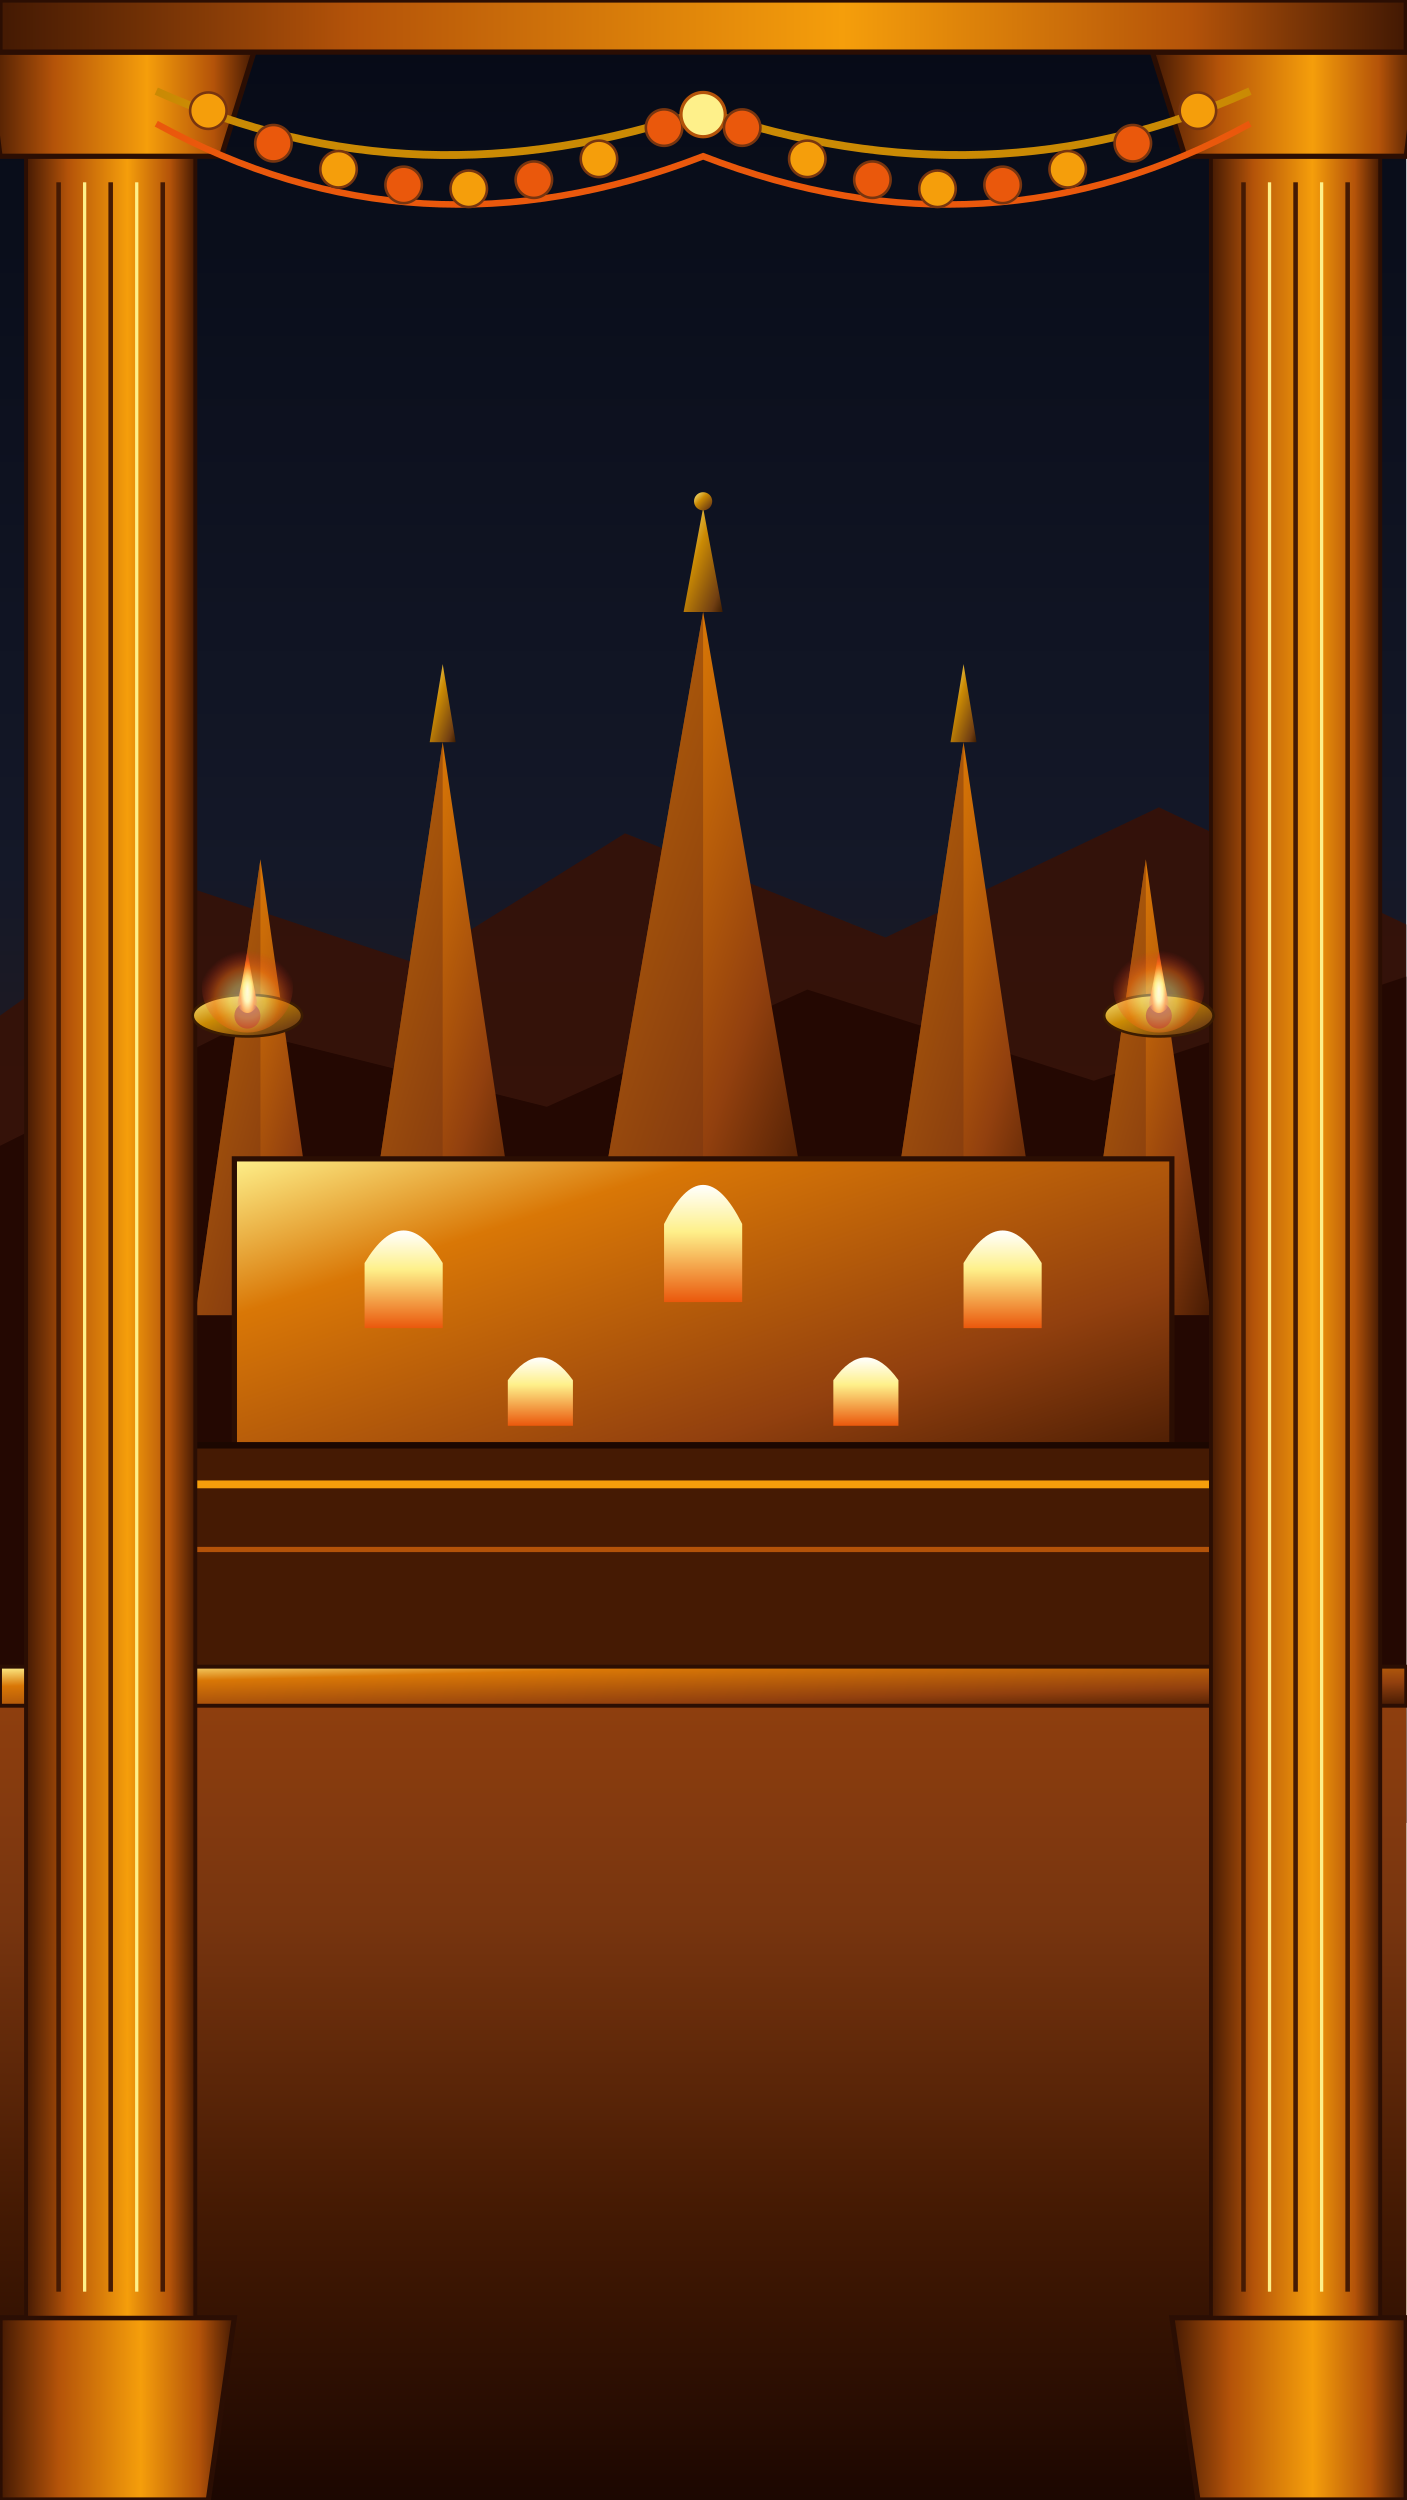
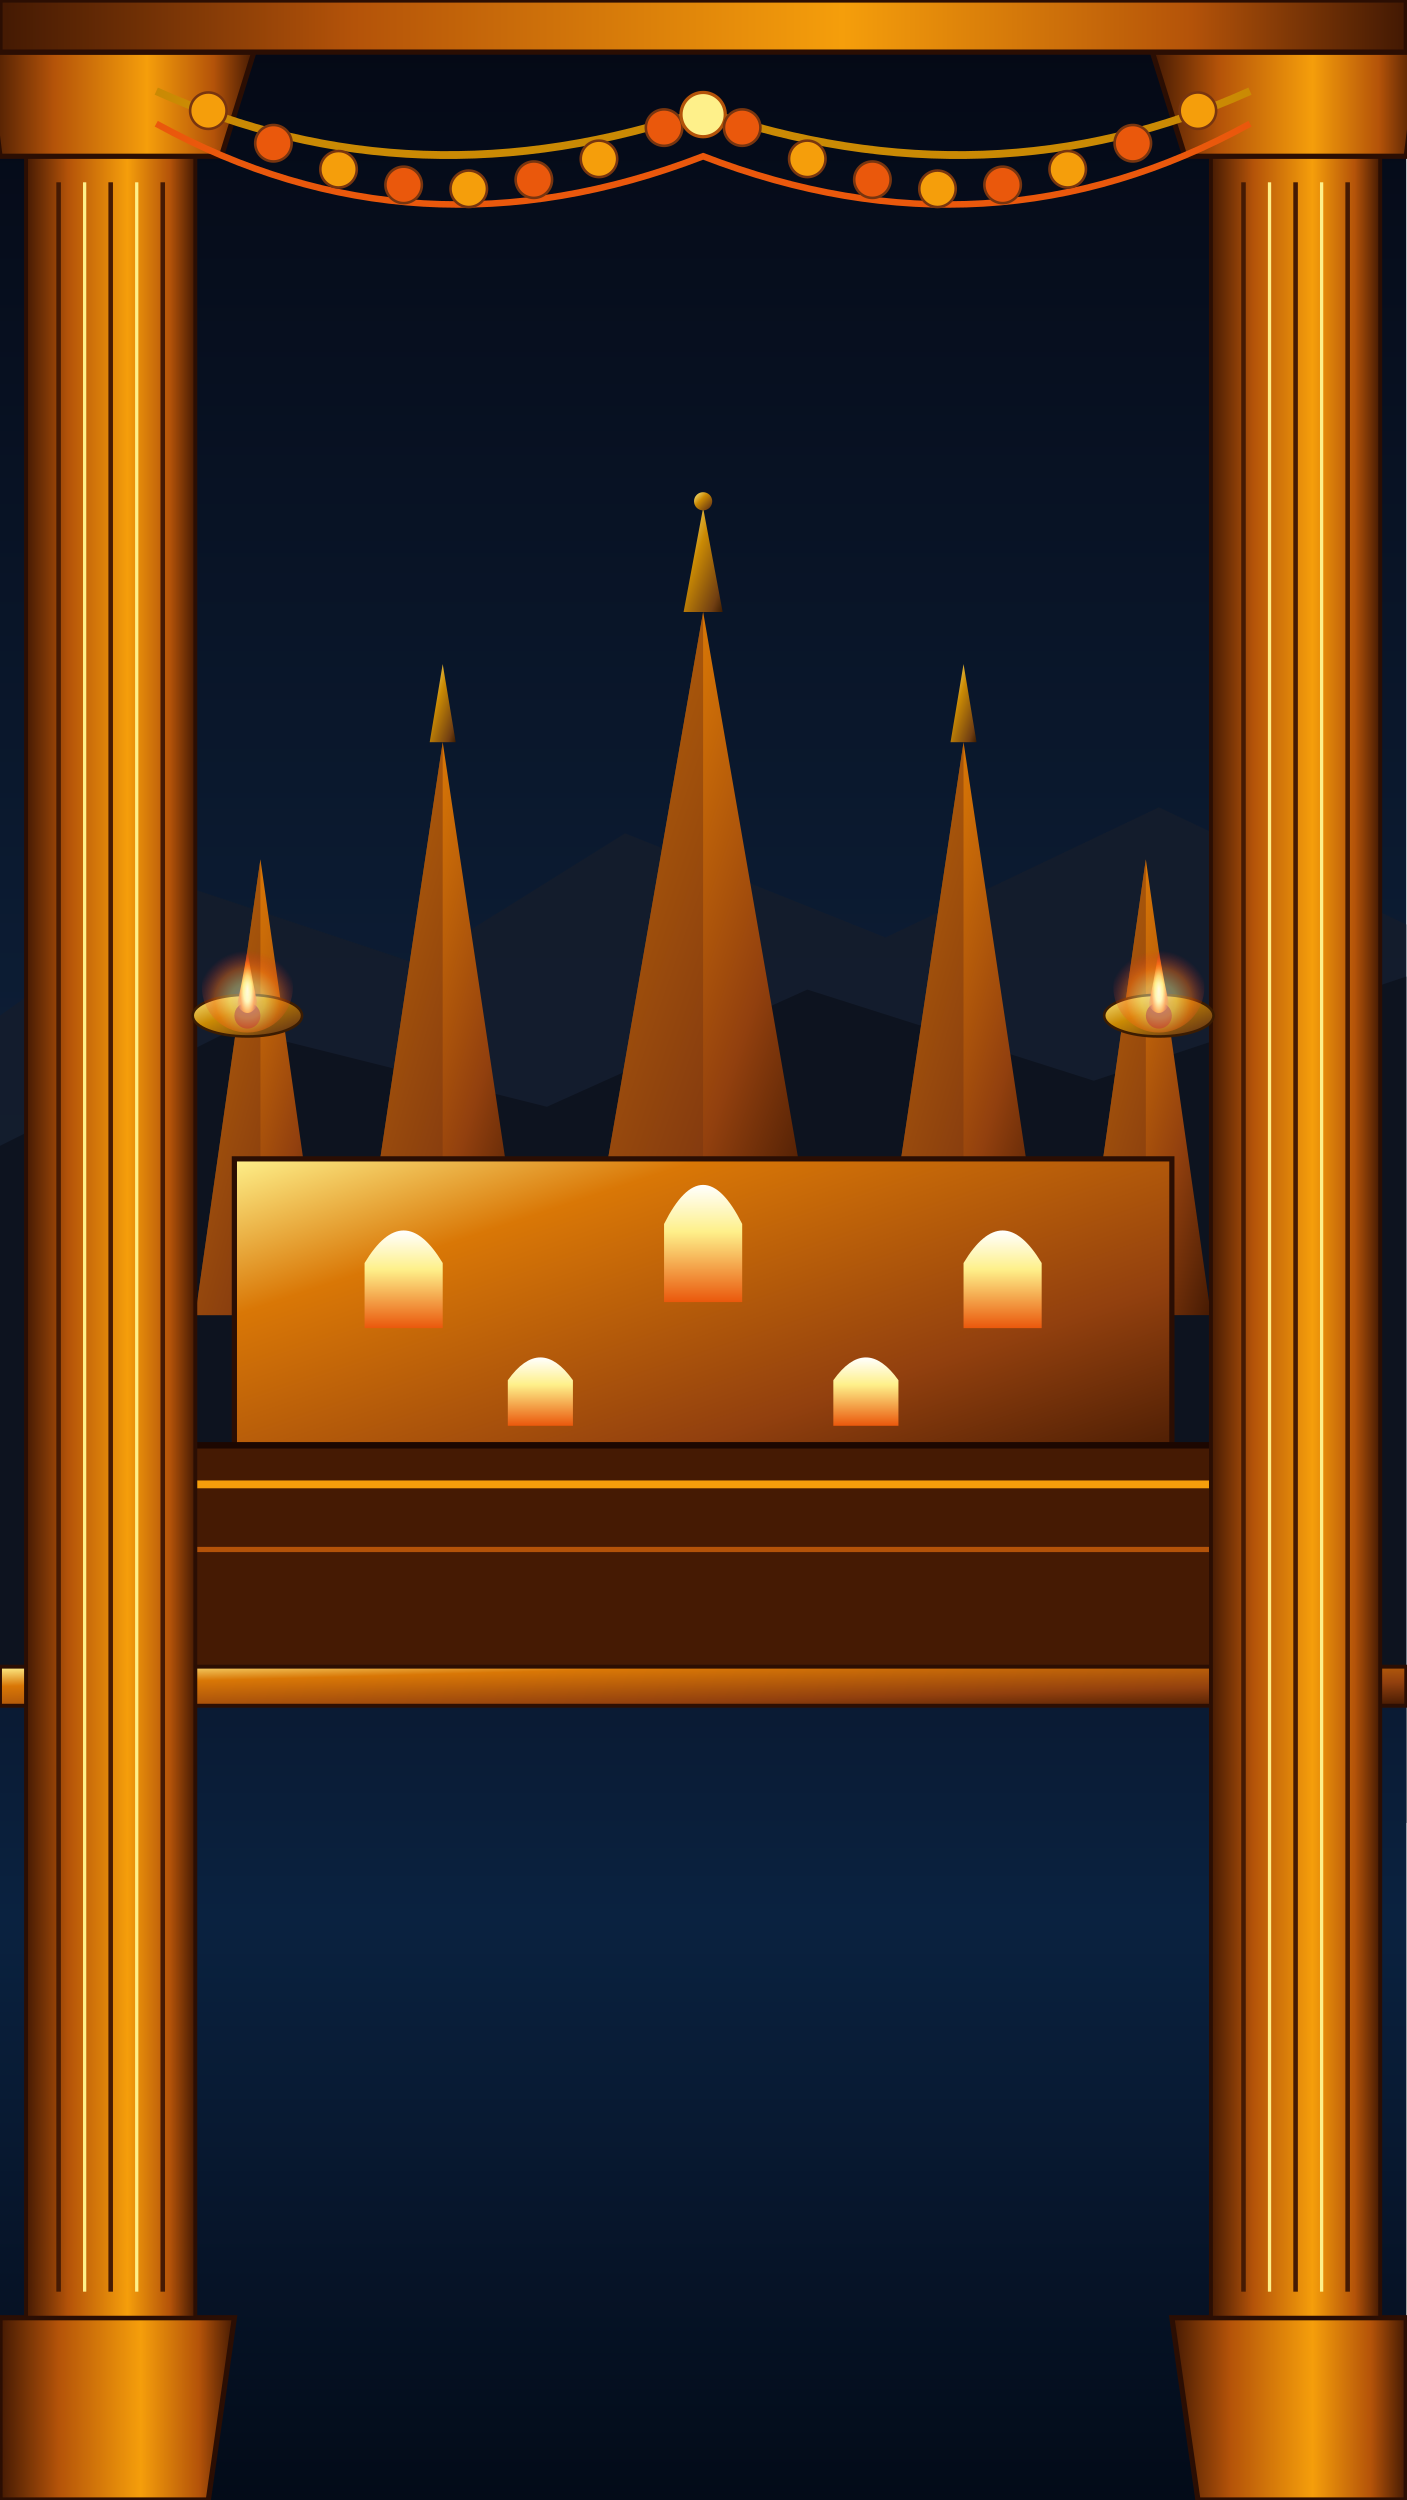
<svg xmlns="http://www.w3.org/2000/svg" viewBox="0 0 1080 1920" width="1080" height="1920" id="lanka_fullbleed_svg">
  <defs>
    <linearGradient id="lanka_sky" x1="0%" y1="0%" x2="0%" y2="100%">
-       <stop offset="0%" stop-color="#060a16" />
-       <stop offset="35%" stop-color="#141828" />
-       <stop offset="65%" stop-color="#3d2010" />
-       <stop offset="85%" stop-color="#92400e" />
-       <stop offset="100%" stop-color="#d97706" />
+       <stop offset="0%" stop-color="#040814" />
+       <stop offset="35%" stop-color="#0b1a30" />
+       <stop offset="65%" stop-color="#142846" />
+       <stop offset="85%" stop-color="#3d352a" />
+       <stop offset="100%" stop-color="#7c4a1e" />
    </linearGradient>
    <linearGradient id="sandstone_palace" x1="0%" y1="0%" x2="100%" y2="100%">
      <stop offset="0%" stop-color="#fef08a" />
      <stop offset="25%" stop-color="#d97706" />
      <stop offset="70%" stop-color="#92400e" />
      <stop offset="100%" stop-color="#451a03" />
    </linearGradient>
    <linearGradient id="window_glow" x1="0%" y1="0%" x2="0%" y2="100%">
      <stop offset="0%" stop-color="#ffffff" />
      <stop offset="40%" stop-color="#fef08a" />
      <stop offset="100%" stop-color="#ea580c" />
    </linearGradient>
    <linearGradient id="courtyard_water" x1="0%" y1="0%" x2="0%" y2="100%">
-       <stop offset="0%" stop-color="#92400e" />
-       <stop offset="30%" stop-color="#78350f" />
-       <stop offset="65%" stop-color="#451a03" />
-       <stop offset="100%" stop-color="#1c0701" />
+       <stop offset="0%" stop-color="#0a1931" />
+       <stop offset="30%" stop-color="#0a2240" />
+       <stop offset="65%" stop-color="#07162c" />
+       <stop offset="100%" stop-color="#030b18" />
    </linearGradient>
    <linearGradient id="pillar_stone" x1="0%" y1="0%" x2="100%" y2="0%">
      <stop offset="0%" stop-color="#451a03" />
      <stop offset="25%" stop-color="#b45309" />
      <stop offset="60%" stop-color="#f59e0b" />
      <stop offset="85%" stop-color="#b45309" />
      <stop offset="100%" stop-color="#451a03" />
    </linearGradient>
    <linearGradient id="brass_metal" x1="0%" y1="0%" x2="100%" y2="100%">
      <stop offset="0%" stop-color="#fef08a" />
      <stop offset="40%" stop-color="#ca8a04" />
      <stop offset="85%" stop-color="#713f12" />
      <stop offset="100%" stop-color="#3b1c02" />
    </linearGradient>
    <radialGradient id="diya_flame" cx="50%" cy="65%" r="55%">
      <stop offset="0%" stop-color="#ffffff" />
      <stop offset="35%" stop-color="#fef08a" />
      <stop offset="65%" stop-color="#f97316" />
      <stop offset="100%" stop-color="#dc2626" stop-opacity="0" />
    </radialGradient>
  </defs>
  <rect width="1080" height="1920" fill="url(#lanka_sky)" />
  <g id="lanka_mountains">
-     <path d="M 0 780 L 140 680 L 320 740 L 480 640 L 680 720 L 890 620 L 1080 710 L 1080 1400 L 0 1400 Z" fill="#381005" opacity="0.85" />
-     <path d="M 0 880 L 180 790 L 420 850 L 620 760 L 840 830 L 1080 750 L 1080 1400 L 0 1400 Z" fill="#240802" />
+     <path d="M 0 780 L 140 680 L 320 740 L 480 640 L 680 720 L 890 620 L 1080 710 L 1080 1400 L 0 1400 Z" fill="#141c2b" opacity="0.85" />
+     <path d="M 0 880 L 180 790 L 420 850 L 620 760 L 840 830 L 1080 750 L 1080 1400 L 0 1400 Z" fill="#0d131f" />
  </g>
  <g id="citadel_spires" transform="translate(0, 150)">
    <polygon points="540,320 460,780 620,780" fill="url(#sandstone_palace)" />
    <polygon points="540,320 460,780 540,780" fill="#78350f" opacity="0.5" />
    <polygon points="540,240 525,320 555,320" fill="url(#brass_metal)" />
    <circle cx="540" cy="235" r="7" fill="url(#brass_metal)" />
    <polygon points="340,420 280,820 400,820" fill="url(#sandstone_palace)" />
    <polygon points="340,420 280,820 340,820" fill="#78350f" opacity="0.5" />
    <polygon points="340,360 330,420 350,420" fill="url(#brass_metal)" />
    <polygon points="200,510 150,860 250,860" fill="url(#sandstone_palace)" />
    <polygon points="200,510 150,860 200,860" fill="#78350f" opacity="0.5" />
    <polygon points="740,420 680,820 800,820" fill="url(#sandstone_palace)" />
    <polygon points="740,420 680,820 740,820" fill="#78350f" opacity="0.5" />
    <polygon points="740,360 730,420 750,420" fill="url(#brass_metal)" />
    <polygon points="880,510 830,860 930,860" fill="url(#sandstone_palace)" />
    <polygon points="880,510 830,860 880,860" fill="#78350f" opacity="0.5" />
    <rect x="180" y="740" width="720" height="240" fill="url(#sandstone_palace)" stroke="#2b0e03" stroke-width="4" />
    <g id="citadel_windows">
      <path d="M 280 820 Q 310 770 340 820 L 340 870 L 280 870 Z" fill="url(#window_glow)" />
      <path d="M 510 790 Q 540 730 570 790 L 570 850 L 510 850 Z" fill="url(#window_glow)" />
      <path d="M 740 820 Q 770 770 800 820 L 800 870 L 740 870 Z" fill="url(#window_glow)" />
      <path d="M 390 910 Q 415 875 440 910 L 440 945 L 390 945 Z" fill="url(#window_glow)" />
      <path d="M 640 910 Q 665 875 690 910 L 690 945 L 640 945 Z" fill="url(#window_glow)" />
    </g>
    <path d="M 60 960 L 1020 960 L 1050 1180 L 30 1180 Z" fill="#451a03" stroke="#1c0701" stroke-width="5" />
    <line x1="60" y1="990" x2="1020" y2="990" stroke="#f59e0b" stroke-width="6" />
    <line x1="45" y1="1040" x2="1035" y2="1040" stroke="#b45309" stroke-width="4" />
  </g>
  <g id="courtyard_waters">
    <rect x="0" y="1280" width="1080" height="640" fill="url(#courtyard_water)" />
    <g stroke="url(#window_glow)" stroke-width="2" opacity="0.65" stroke-linecap="round">
      <line x1="480" y1="1340" x2="600" y2="1340" />
      <line x1="420" y1="1380" x2="660" y2="1380" stroke-width="3" />
      <line x1="360" y1="1430" x2="720" y2="1430" stroke-width="2.5" />
      <line x1="260" y1="1490" x2="820" y2="1490" stroke-width="3.5" />
      <line x1="180" y1="1560" x2="900" y2="1560" stroke-width="3" />
      <line x1="120" y1="1640" x2="960" y2="1640" stroke-width="4" />
      <line x1="80" y1="1730" x2="1000" y2="1730" stroke-width="3.5" />
      <line x1="40" y1="1820" x2="1040" y2="1820" stroke-width="4.5" />
    </g>
    <rect x="0" y="1280" width="1080" height="30" fill="url(#sandstone_palace)" stroke="#2b0e03" stroke-width="3" />
  </g>
  <g id="theatrical_pillars">
    <g id="pillar_left">
      <path d="M 0 1780 L 180 1780 L 160 1920 L 0 1920 Z" fill="url(#pillar_stone)" stroke="#2b0e03" stroke-width="4" />
      <rect x="20" y="120" width="130" height="1660" fill="url(#pillar_stone)" stroke="#2b0e03" stroke-width="3" />
      <line x1="45" y1="140" x2="45" y2="1760" stroke="#451a03" stroke-width="3.5" />
      <line x1="65" y1="140" x2="65" y2="1760" stroke="#fef08a" stroke-width="2.5" />
      <line x1="85" y1="140" x2="85" y2="1760" stroke="#451a03" stroke-width="3.5" />
      <line x1="105" y1="140" x2="105" y2="1760" stroke="#fef08a" stroke-width="2.5" />
      <line x1="125" y1="140" x2="125" y2="1760" stroke="#451a03" stroke-width="3.5" />
      <path d="M 0 120 L 170 120 L 195 40 L -10 40 Z" fill="url(#pillar_stone)" stroke="#2b0e03" stroke-width="4" />
    </g>
    <g id="pillar_right">
      <path d="M 900 1780 L 1080 1780 L 1080 1920 L 920 1920 Z" fill="url(#pillar_stone)" stroke="#2b0e03" stroke-width="4" />
      <rect x="930" y="120" width="130" height="1660" fill="url(#pillar_stone)" stroke="#2b0e03" stroke-width="3" />
      <line x1="955" y1="140" x2="955" y2="1760" stroke="#451a03" stroke-width="3.5" />
      <line x1="975" y1="140" x2="975" y2="1760" stroke="#fef08a" stroke-width="2.5" />
      <line x1="995" y1="140" x2="995" y2="1760" stroke="#451a03" stroke-width="3.5" />
      <line x1="1015" y1="140" x2="1015" y2="1760" stroke="#fef08a" stroke-width="2.5" />
      <line x1="1035" y1="140" x2="1035" y2="1760" stroke="#451a03" stroke-width="3.5" />
      <path d="M 910 120 L 1080 120 L 1090 40 L 885 40 Z" fill="url(#pillar_stone)" stroke="#2b0e03" stroke-width="4" />
    </g>
    <g id="marigold_toran">
      <path d="M 0 40 L 1080 40 L 1080 0 L 0 0 Z" fill="url(#pillar_stone)" stroke="#2b0e03" stroke-width="4" />
      <path d="M 120 70 Q 320 160 540 85 Q 760 160 960 70" fill="none" stroke="#ca8a04" stroke-width="6" />
      <path d="M 120 95 Q 320 205 540 120 Q 760 205 960 95" fill="none" stroke="#ea580c" stroke-width="5" />
      <g id="blossoms">
        <circle cx="160" cy="85" r="14" fill="#f59e0b" stroke="#78350f" stroke-width="2" />
        <circle cx="210" cy="110" r="14" fill="#ea580c" stroke="#78350f" stroke-width="2" />
        <circle cx="260" cy="130" r="14" fill="#f59e0b" stroke="#78350f" stroke-width="2" />
        <circle cx="310" cy="142" r="14" fill="#ea580c" stroke="#78350f" stroke-width="2" />
        <circle cx="360" cy="145" r="14" fill="#f59e0b" stroke="#78350f" stroke-width="2" />
        <circle cx="410" cy="138" r="14" fill="#ea580c" stroke="#78350f" stroke-width="2" />
        <circle cx="460" cy="122" r="14" fill="#f59e0b" stroke="#78350f" stroke-width="2" />
        <circle cx="510" cy="98" r="14" fill="#ea580c" stroke="#78350f" stroke-width="2" />
        <circle cx="540" cy="88" r="17" fill="#fef08a" stroke="#b45309" stroke-width="2.5" />
        <circle cx="570" cy="98" r="14" fill="#ea580c" stroke="#78350f" stroke-width="2" />
        <circle cx="620" cy="122" r="14" fill="#f59e0b" stroke="#78350f" stroke-width="2" />
        <circle cx="670" cy="138" r="14" fill="#ea580c" stroke="#78350f" stroke-width="2" />
        <circle cx="720" cy="145" r="14" fill="#f59e0b" stroke="#78350f" stroke-width="2" />
        <circle cx="770" cy="142" r="14" fill="#ea580c" stroke="#78350f" stroke-width="2" />
        <circle cx="820" cy="130" r="14" fill="#f59e0b" stroke="#78350f" stroke-width="2" />
        <circle cx="870" cy="110" r="14" fill="#ea580c" stroke="#78350f" stroke-width="2" />
        <circle cx="920" cy="85" r="14" fill="#f59e0b" stroke="#78350f" stroke-width="2" />
      </g>
    </g>
    <g id="diyas">
      <g id="diya_left" transform="translate(190, 780)">
        <line x1="0" y1="-700" x2="0" y2="0" stroke="url(#brass_metal)" stroke-width="3" />
        <ellipse cx="0" cy="0" rx="42" ry="16" fill="url(#brass_metal)" stroke="#3b1c02" stroke-width="2" />
        <circle cx="0" cy="0" r="10" fill="#991b1b" />
        <path d="M -8 -8 Q 0 -45 0 -55 Q 0 -45 8 -8 Q 0 4 -8 -8 Z" fill="url(#diya_flame)" />
        <circle cx="0" cy="-22" r="35" fill="url(#diya_flame)" opacity="0.45" />
      </g>
      <g id="diya_right" transform="translate(890, 780)">
        <line x1="0" y1="-700" x2="0" y2="0" stroke="url(#brass_metal)" stroke-width="3" />
        <ellipse cx="0" cy="0" rx="42" ry="16" fill="url(#brass_metal)" stroke="#3b1c02" stroke-width="2" />
        <circle cx="0" cy="0" r="10" fill="#991b1b" />
        <path d="M -8 -8 Q 0 -45 0 -55 Q 0 -45 8 -8 Q 0 4 -8 -8 Z" fill="url(#diya_flame)" />
        <circle cx="0" cy="-22" r="35" fill="url(#diya_flame)" opacity="0.45" />
      </g>
    </g>
  </g>
</svg>
